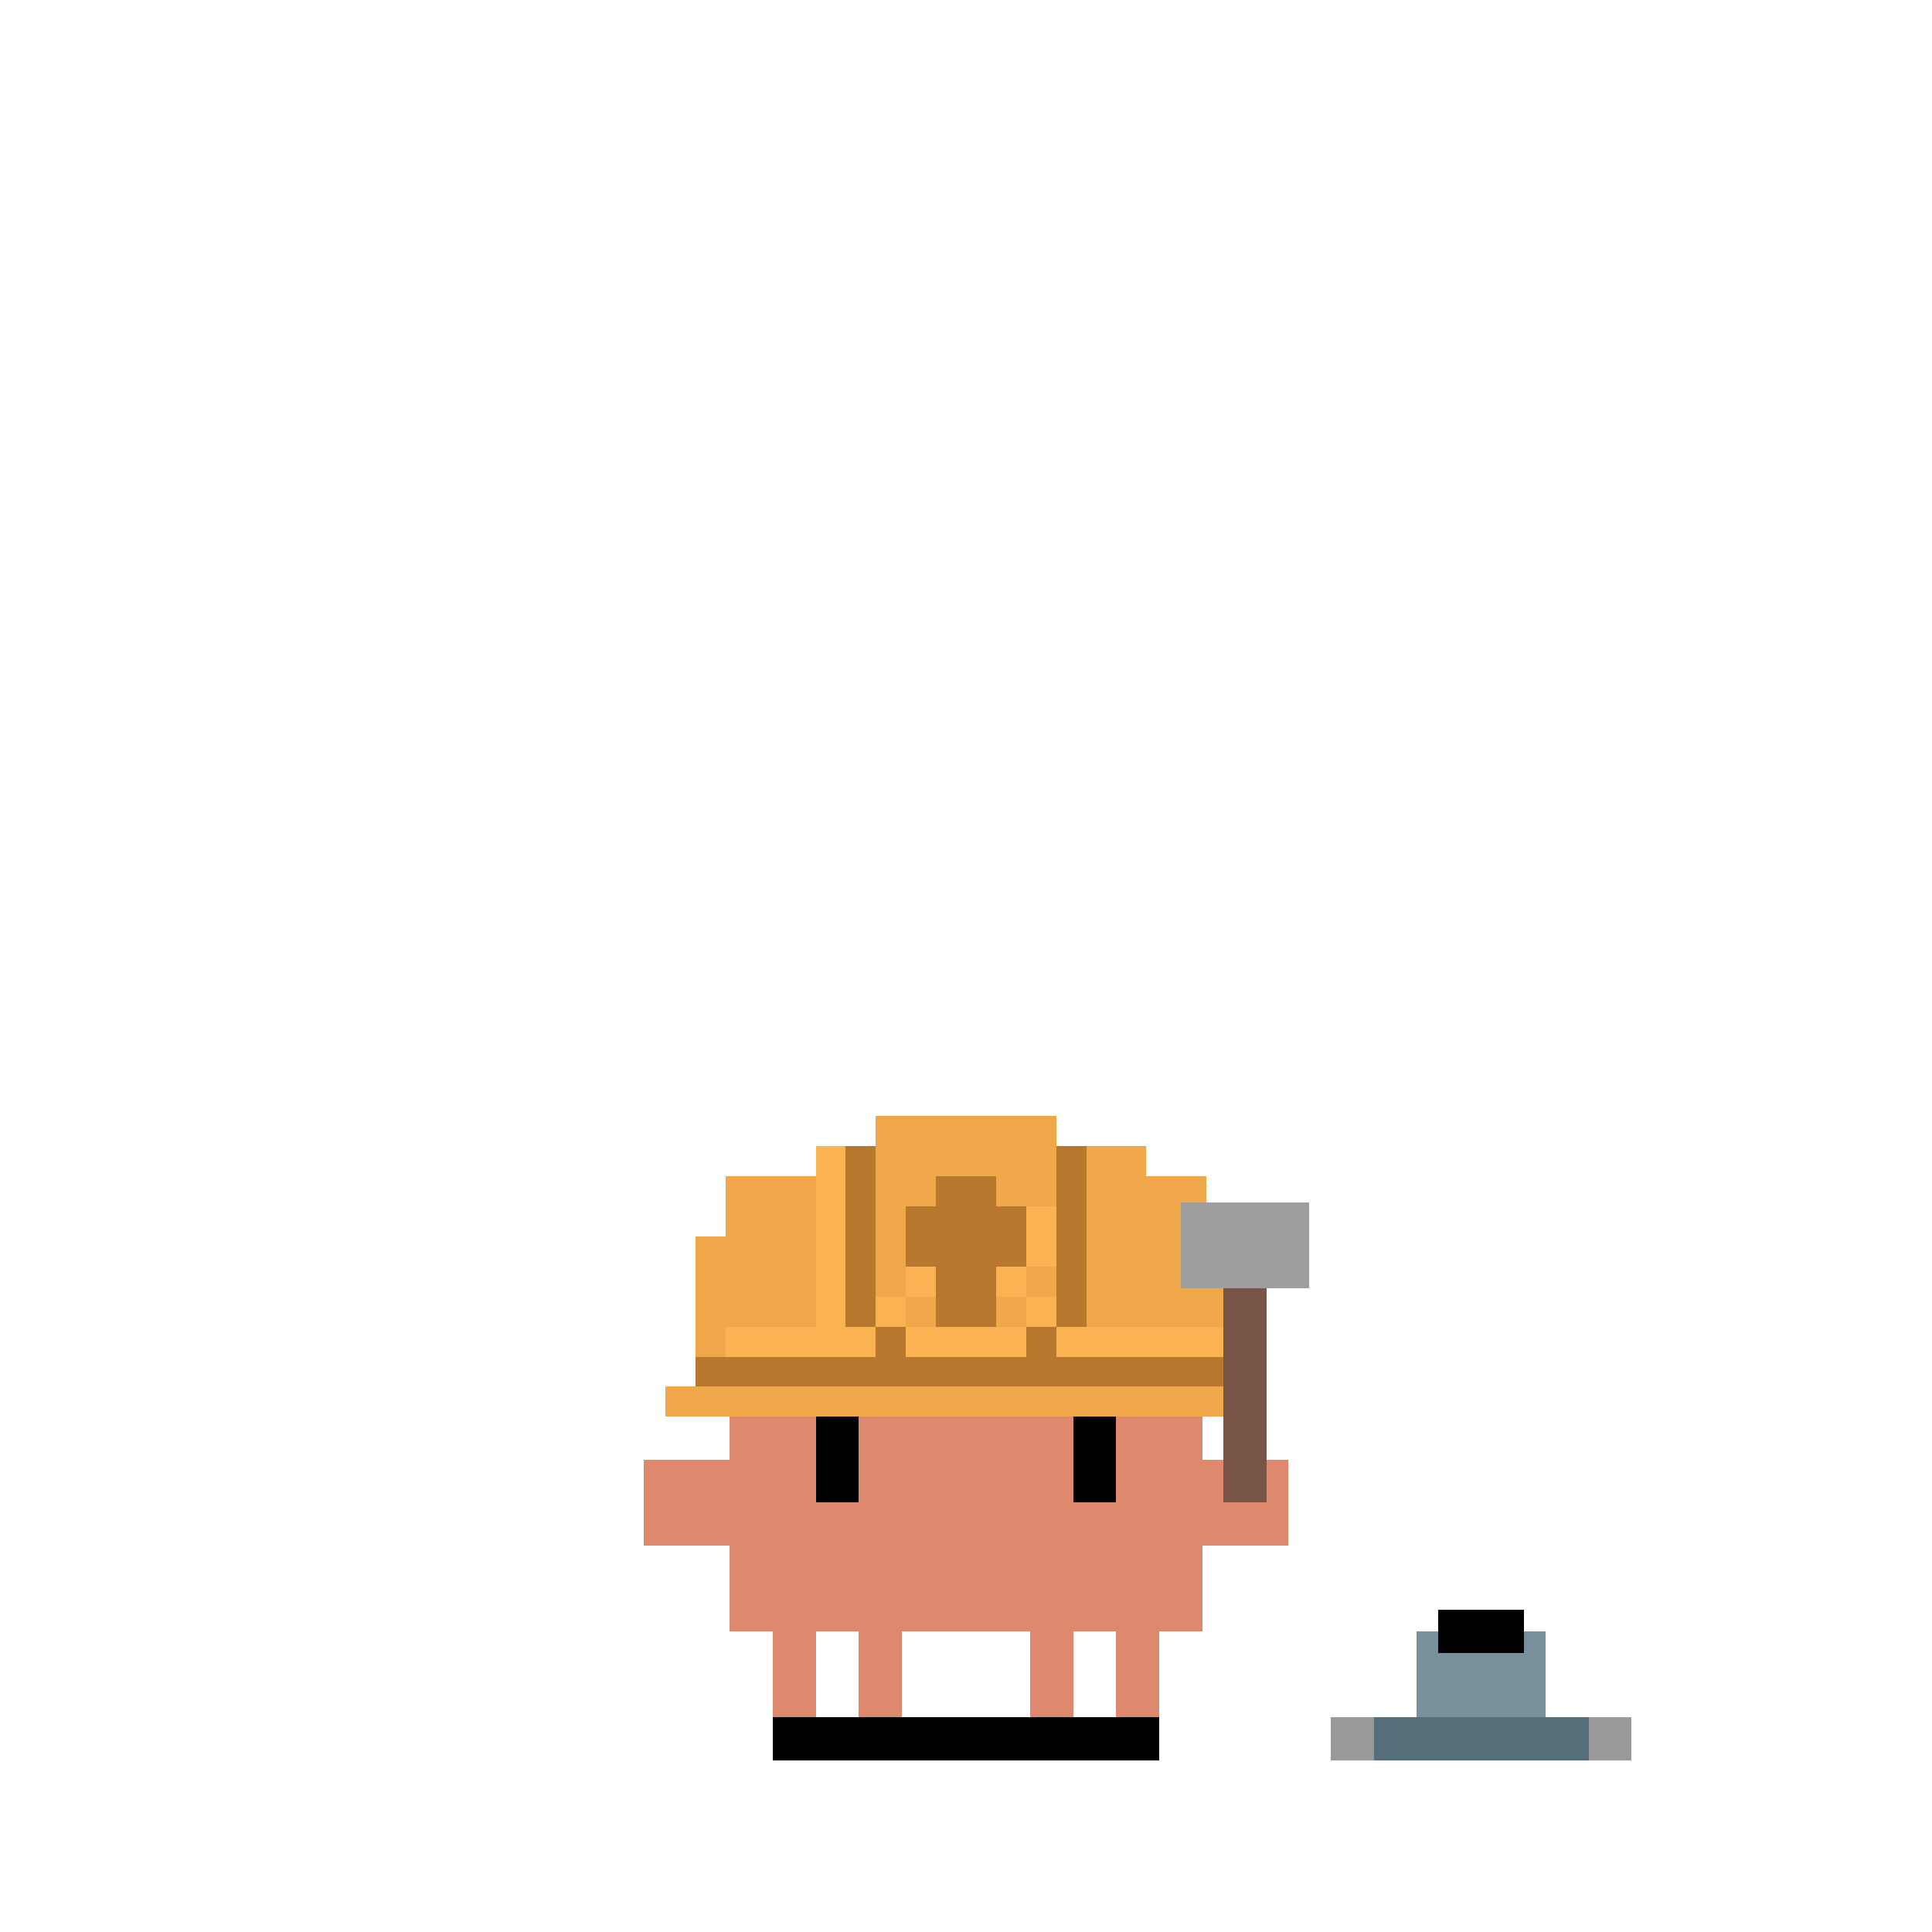
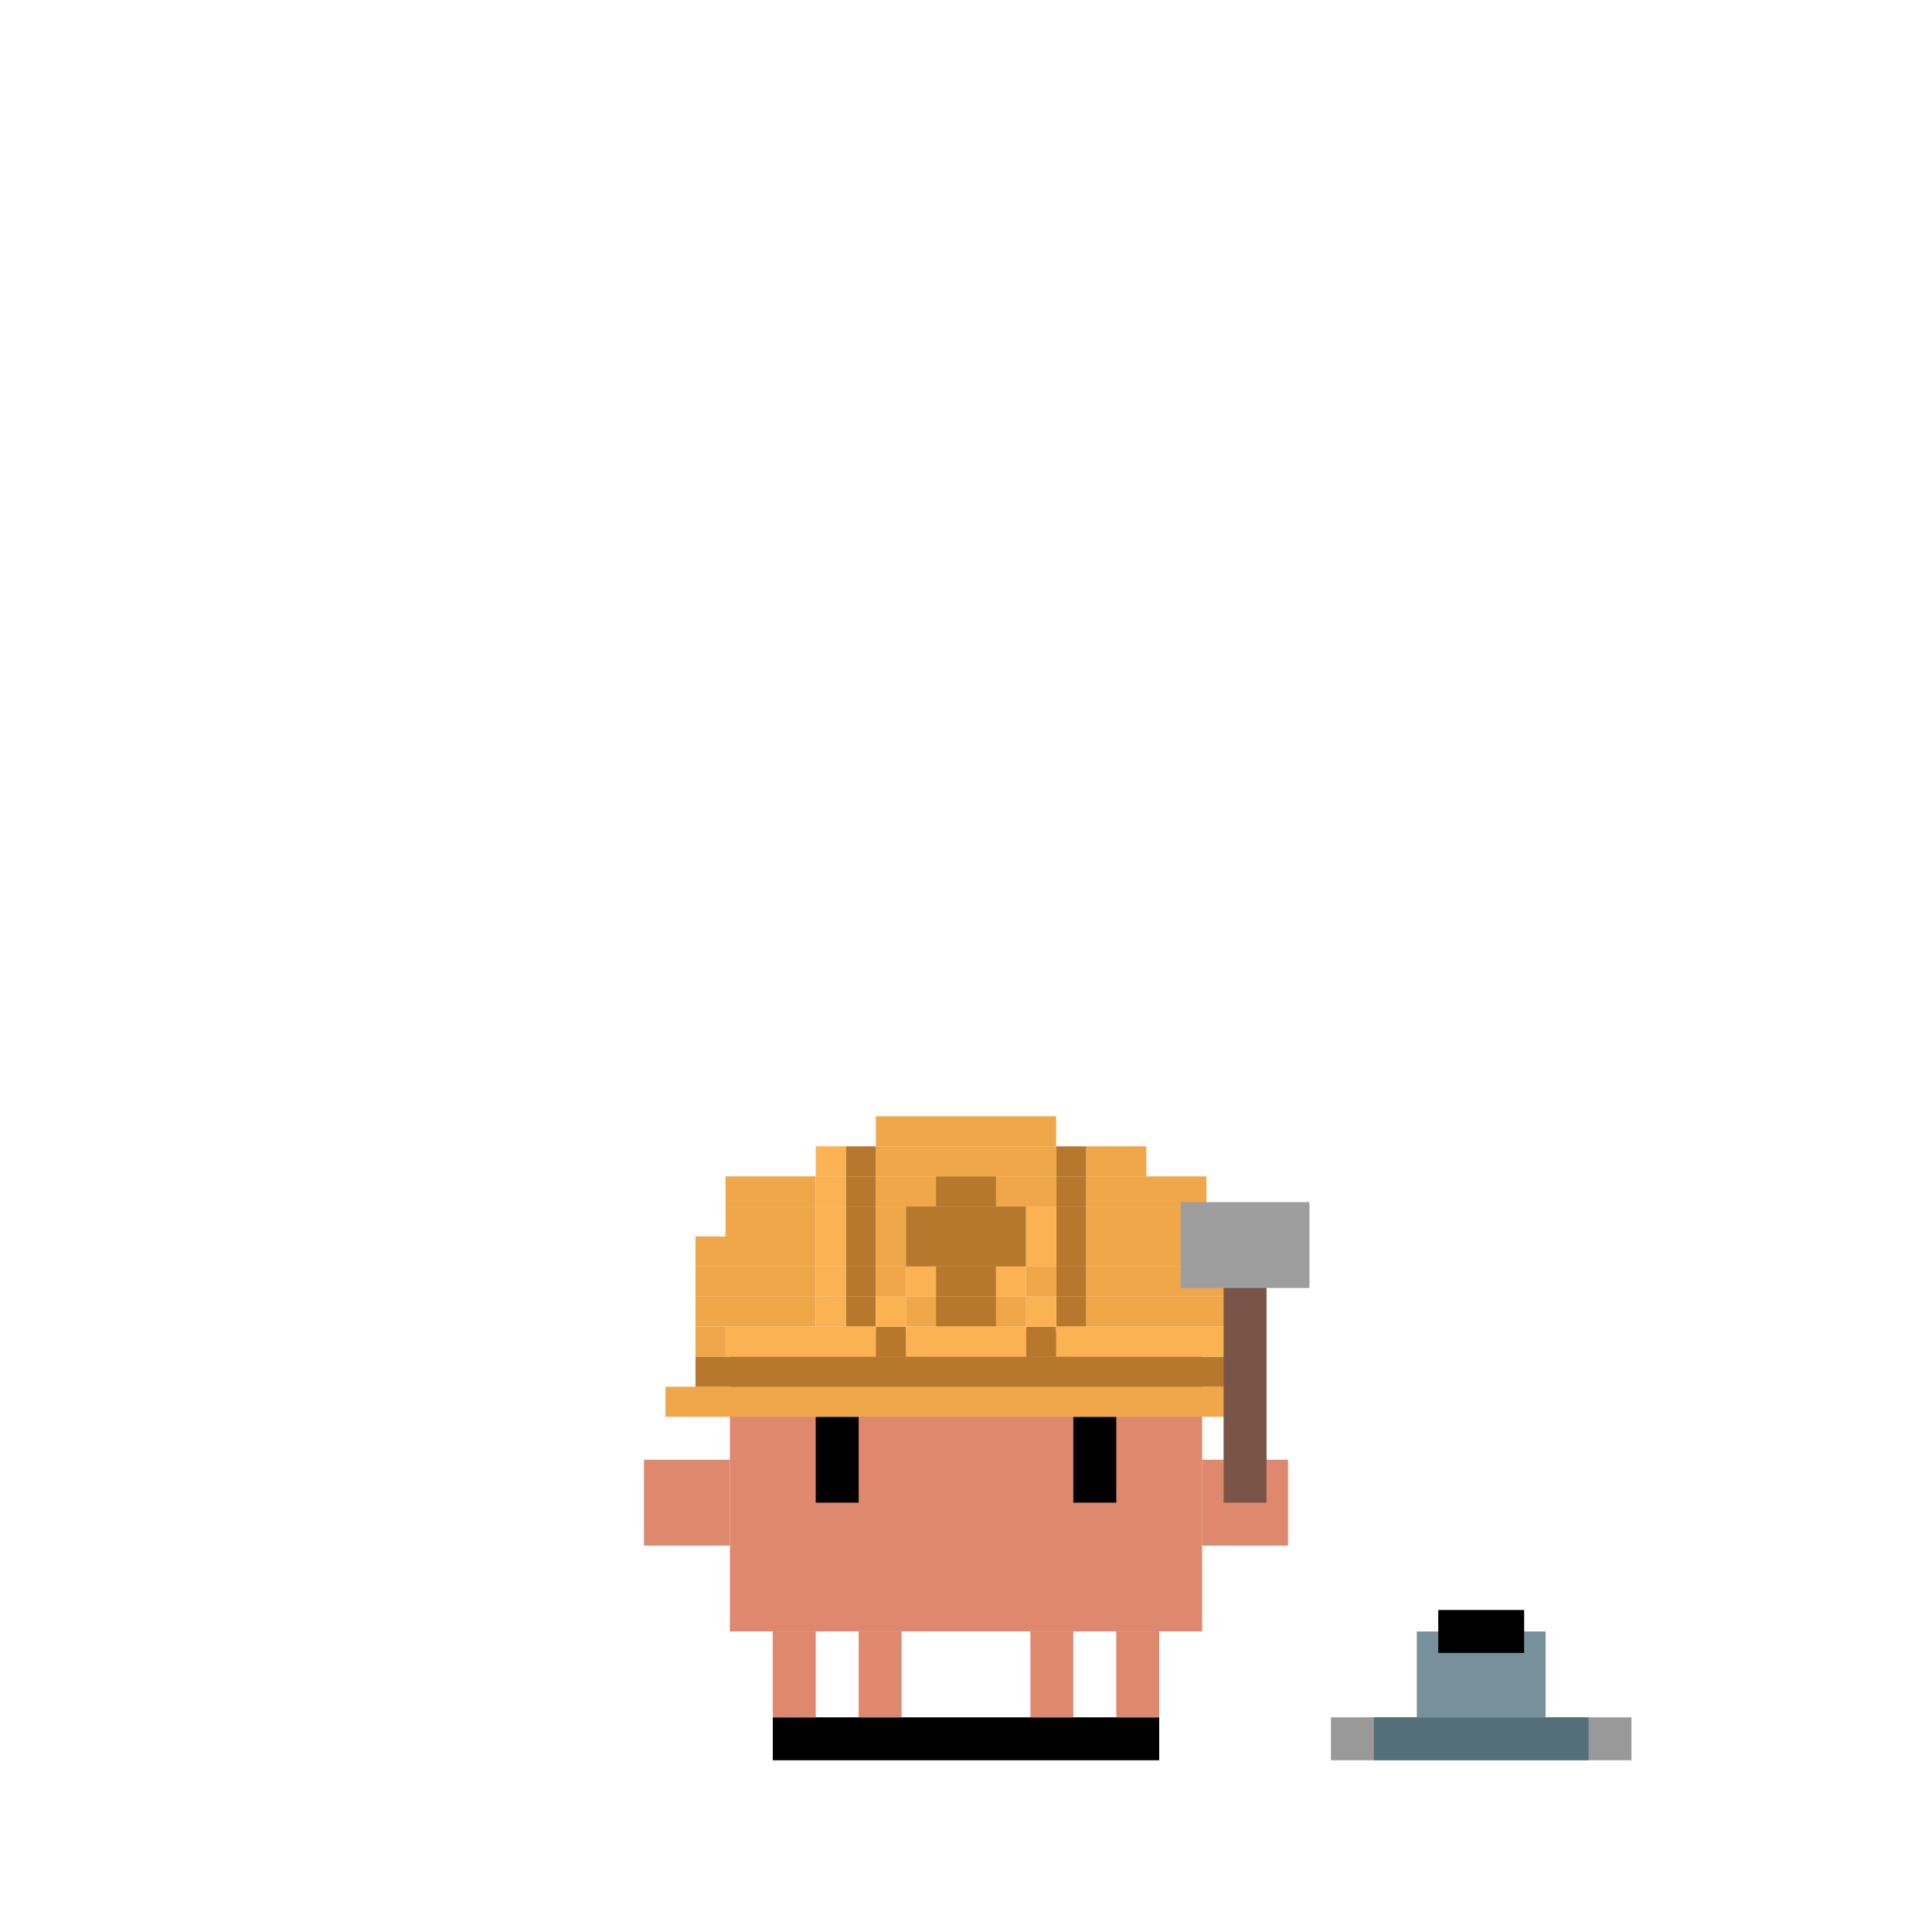
- <svg xmlns="http://www.w3.org/2000/svg" viewBox="-15 -25 45 45" width="500" height="500" shape-rendering="crispEdges">
+ <svg xmlns="http://www.w3.org/2000/svg" viewBox="-15 -25 45 45" width="500" height="500" shape-rendering="geometricPrecision">
  <defs>
    <style>
      /* ===== Independent sub-animations ===== */

      /* Breathe 3.2s */
      .breathe {
        transform-origin: 7.5px 13px;
        animation: breathe 3.2s infinite ease-in-out;
      }

      /* Blink 4s */
      .blink {
        transform-origin: 7.5px 9px;
        animation: blink 4s infinite;
      }

      /* ===== Hammer cycle 1.2s ===== */

      /* Body bounce: up-down motion (shared by body + arms) */
      .body-bounce {
        transform-origin: 7.5px 15px;
        animation: body-bounce 1.2s infinite;
      }

      /* Body squash: scale only (torso + hat + eyes, arms excluded) */
      .body-squash {
        transform-origin: 7.5px 15px;
        animation: body-squash 1.2s infinite;
      }

      /* Right arm hammer swing */
      .arm-hammer {
        transform-origin: 14px 10px;
        animation: hammer-swing 1.2s infinite;
      }

      /* Left arm counter-motion */
      .arm-l-rest {
        transform-origin: 2px 10px;
        animation: arm-l-rest 1.2s infinite;
      }

      /* Shadow synced with bounce */
      .shadow-anim {
        transform-origin: 7.5px 15.5px;
        animation: shadow-bounce 1.2s infinite;
      }

      /* Hot metal flash */
      .hot-metal {
        animation: metal-glow 1.2s infinite;
      }

      /* Sparks */
      .spark { opacity: 0; }
      .s1 { animation: spark-1 1.2s infinite; }
      .s2 { animation: spark-2 1.2s infinite; }
      .s3 { animation: spark-3 1.2s infinite; }

      /* ===== Eyes 5s ===== */
      .eyes-look {
        animation: eyes-look 5s infinite ease-in-out;
      }

      /* ===== Sweat 6s ===== */
      .sweat {
        opacity: 0;
        animation: sweat-fly 6s infinite;
      }

      /* ==================== Keyframes ==================== */

      @keyframes breathe {
        0%, 100% { transform: scale(1, 1) translate(0, 0); }
        50% { transform: scale(1.02, 0.98) translate(0, 0.5px); }
      }

      @keyframes blink {
        0%, 10%, 100% { transform: scaleY(1); }
        5% { transform: scaleY(0.1); }
      }

      /* Body bounce: translateY only (arms share this, stay clean) */
      @keyframes body-bounce {
        0%, 100% { transform: translateY(0); }
        30%      { transform: translateY(-2px); }
        45%      { transform: translateY(0); }
        50%      { transform: translateY(2px); }
        70%      { transform: translateY(0); }
      }

      /* Body squash: scale only (torso+hat+eyes, not arms) */
      @keyframes body-squash {
        0%, 100% { transform: scale(1, 1); }
        30%      { transform: scale(0.95, 1.05); }
        45%      { transform: scale(1, 1); }
        50%      { transform: scale(1.15, 0.85); }
        70%      { transform: scale(1, 1); }
      }

      /* Shadow: lighter on rise, heavier on impact */
      @keyframes shadow-bounce {
        0%, 45%, 70%, 100% { transform: scaleX(1); opacity: 0.5; }
        30%      { transform: scaleX(0.92); opacity: 0.42; }
        50%      { transform: scaleX(1.08); opacity: 0.58; }
      }

      /* Hammer swing: original angles preserved */
      @keyframes hammer-swing {
        0%, 100% { transform: rotate(15deg); }
        30%      { transform: rotate(-45deg); }
        45%      { transform: rotate(40deg); }
        50%      { transform: rotate(125deg); }
        70%      { transform: rotate(15deg); }
      }

      /* Left arm: reacts to hammer rhythm */
      @keyframes arm-l-rest {
        0%, 100% { transform: rotate(0deg); }
        30%      { transform: rotate(15deg); }
        50%      { transform: rotate(-5deg); }
      }

      /* Hot metal glow on impact */
      @keyframes metal-glow {
        0%, 49%  { fill: #FF5252; }
        50%, 60% { fill: #FFF59D; }
        100%     { fill: #FF5252; }
      }

      /* Eyes: mostly watch anvil, occasional glance at hammer */
      @keyframes eyes-look {
        0%, 100% { transform: translate(1.5px, 0.5px); }
        20%      { transform: translate(1.5px, 0.5px); }
        25%      { transform: translate(1px, -0.5px); }
        35%      { transform: translate(1px, -0.5px); }
        40%      { transform: translate(1.5px, 0.5px); }
        70%      { transform: translate(0.3px, 0); }
        80%      { transform: translate(1.5px, 0.5px); }
      }

      /* Sparks: appear at impact, scatter outward */
      @keyframes spark-1 {
        0%, 49%   { opacity: 0; transform: translate(0, 0) scale(0); }
        50%       { opacity: 1; transform: translate(0, 0) scale(1); }
        70%       { opacity: 0; transform: translate(4px, -6px) scale(0); }
        71%, 100% { opacity: 0; transform: translate(0, 0) scale(0); }
      }
      @keyframes spark-2 {
        0%, 49%   { opacity: 0; transform: translate(0, 0) scale(0); }
        50%       { opacity: 1; transform: translate(0, 0) scale(1); }
        70%       { opacity: 0; transform: translate(7px, -1px) scale(0); }
        71%, 100% { opacity: 0; transform: translate(0, 0) scale(0); }
      }
      @keyframes spark-3 {
        0%, 49%   { opacity: 0; transform: translate(0, 0) scale(0); }
        50%       { opacity: 1; transform: translate(0, 0) scale(1); }
        70%       { opacity: 0; transform: translate(3px, 3px) scale(0); }
        71%, 100% { opacity: 0; transform: translate(0, 0) scale(0); }
      }

      /* Sweat: one drop every 6s */
      @keyframes sweat-fly {
        0%, 55%  { opacity: 0; transform: translate(0, 0) scale(0); }
        60%      { opacity: 1; transform: translate(0, 0) scale(1); }
        80%      { opacity: 0; transform: translate(-6px, -6px) scale(0.5); }
        100%     { opacity: 0; }
      }
    </style>
    <g id="pixel-spark">
      <rect x="0" y="0" width="1" height="1" />
    </g>
  </defs>
  <rect class="shadow-anim" x="3" y="15" width="9" height="1" fill="#000000" />
  <rect x="16" y="15" width="7" height="1" fill="#000000" opacity="0.4" />
  <g transform="translate(17, 13)">
    <rect x="0" y="2" width="5" height="1" fill="#546E7A" />
    <rect x="1" y="0" width="3" height="2" fill="#78909C" />
    <rect x="1.5" y="-0.5" width="2" height="1" class="hot-metal" />
  </g>
  <g fill="#FFC107" transform="translate(19, 12.5)">
    <use href="#pixel-spark" class="spark s1" />
    <use href="#pixel-spark" class="spark s2" />
    <use href="#pixel-spark" class="spark s3" />
  </g>
  <g class="body-bounce" fill="#DE886D">
    <rect x="3" y="13" width="1" height="2" />
    <rect x="5" y="13" width="1" height="2" />
    <rect x="9" y="13" width="1" height="2" />
    <rect x="11" y="13" width="1" height="2" />
  </g>
  <g class="body-bounce">
    <g class="breathe">
      <g transform="translate(1, 8)">
        <g class="sweat" fill="#40C4FF">
          <rect x="0" y="1" width="1.5" height="1.5" />
          <rect x="0.25" y="0" width="1" height="1" />
        </g>
      </g>
      <g class="body-squash">
        <rect x="2" y="6" width="11" height="7" fill="#DE886D" />
        <g class="eyes-look">
          <g class="blink" fill="#000">
            <rect x="4" y="8" width="1" height="2" />
            <rect x="10" y="8" width="1" height="2" />
          </g>
        </g>
        <g id="helmet" transform="translate(0.5 1) scale(0.7)">
          <g fill="#EFA74A">
            <rect x="7" y="0" width="6" height="1" />
            <rect x="7" y="1" width="6" height="1" />
            <rect x="14" y="1" width="2" height="1" />
            <rect x="2" y="2" width="3" height="1" />
            <rect x="7" y="2" width="2" height="1" />
            <rect x="11" y="2" width="2" height="1" />
            <rect x="14" y="2" width="4" height="1" />
            <rect x="2" y="3" width="3" height="1" />
            <rect x="7" y="3" width="1" height="1" />
            <rect x="14" y="3" width="4" height="1" />
            <rect x="1" y="4" width="4" height="1" />
            <rect x="7" y="4" width="1" height="1" />
            <rect x="14" y="4" width="5" height="1" />
            <rect x="1" y="5" width="4" height="1" />
            <rect x="7" y="5" width="1" height="1" />
            <rect x="12" y="5" width="1" height="1" />
            <rect x="14" y="5" width="5" height="1" />
            <rect x="1" y="6" width="4" height="1" />
            <rect x="8" y="6" width="1" height="1" />
            <rect x="11" y="6" width="1" height="1" />
            <rect x="14" y="6" width="5" height="1" />
            <rect x="1" y="7" width="1" height="1" />
            <rect x="0" y="9" width="20" height="1" />
          </g>
          <g fill="#B7782E">
            <rect x="6" y="1" width="1" height="1" />
            <rect x="13" y="1" width="1" height="1" />
            <rect x="6" y="2" width="1" height="1" />
            <rect x="9" y="2" width="2" height="1" />
            <rect x="13" y="2" width="1" height="1" />
            <rect x="6" y="3" width="1" height="1" />
            <rect x="8" y="3" width="4" height="1" />
            <rect x="13" y="3" width="1" height="1" />
            <rect x="6" y="4" width="1" height="1" />
            <rect x="8" y="4" width="4" height="1" />
            <rect x="13" y="4" width="1" height="1" />
            <rect x="6" y="5" width="1" height="1" />
            <rect x="9" y="5" width="2" height="1" />
            <rect x="13" y="5" width="1" height="1" />
            <rect x="6" y="6" width="1" height="1" />
            <rect x="9" y="6" width="2" height="1" />
            <rect x="13" y="6" width="1" height="1" />
            <rect x="7" y="7" width="1" height="1" />
            <rect x="12" y="7" width="1" height="1" />
            <rect x="1" y="8" width="18" height="1" />
          </g>
          <g fill="#FAB253">
            <rect x="5" y="1" width="1" height="1" />
            <rect x="5" y="2" width="1" height="1" />
            <rect x="5" y="3" width="1" height="1" />
            <rect x="12" y="3" width="1" height="1" />
            <rect x="5" y="4" width="1" height="1" />
            <rect x="12" y="4" width="1" height="1" />
            <rect x="5" y="5" width="1" height="1" />
            <rect x="8" y="5" width="1" height="1" />
            <rect x="11" y="5" width="1" height="1" />
            <rect x="5" y="6" width="1" height="1" />
            <rect x="7" y="6" width="1" height="1" />
            <rect x="12" y="6" width="1" height="1" />
            <rect x="2" y="7" width="5" height="1" />
            <rect x="8" y="7" width="4" height="1" />
            <rect x="13" y="7" width="6" height="1" />
          </g>
        </g>
      </g>
      <g class="arm-l-rest">
        <rect x="0" y="9" width="2" height="2" fill="#DE886D" />
      </g>
    </g>
  </g>
  <g class="body-bounce">
    <g class="breathe">
      <g class="arm-hammer">
        <rect x="13" y="9" width="2" height="2" fill="#DE886D" />
        <g>
          <rect x="13.5" y="4" width="1" height="6" fill="#795548" />
          <rect x="12.5" y="3" width="3" height="2" fill="#9E9E9E" />
        </g>
      </g>
    </g>
  </g>
</svg>
